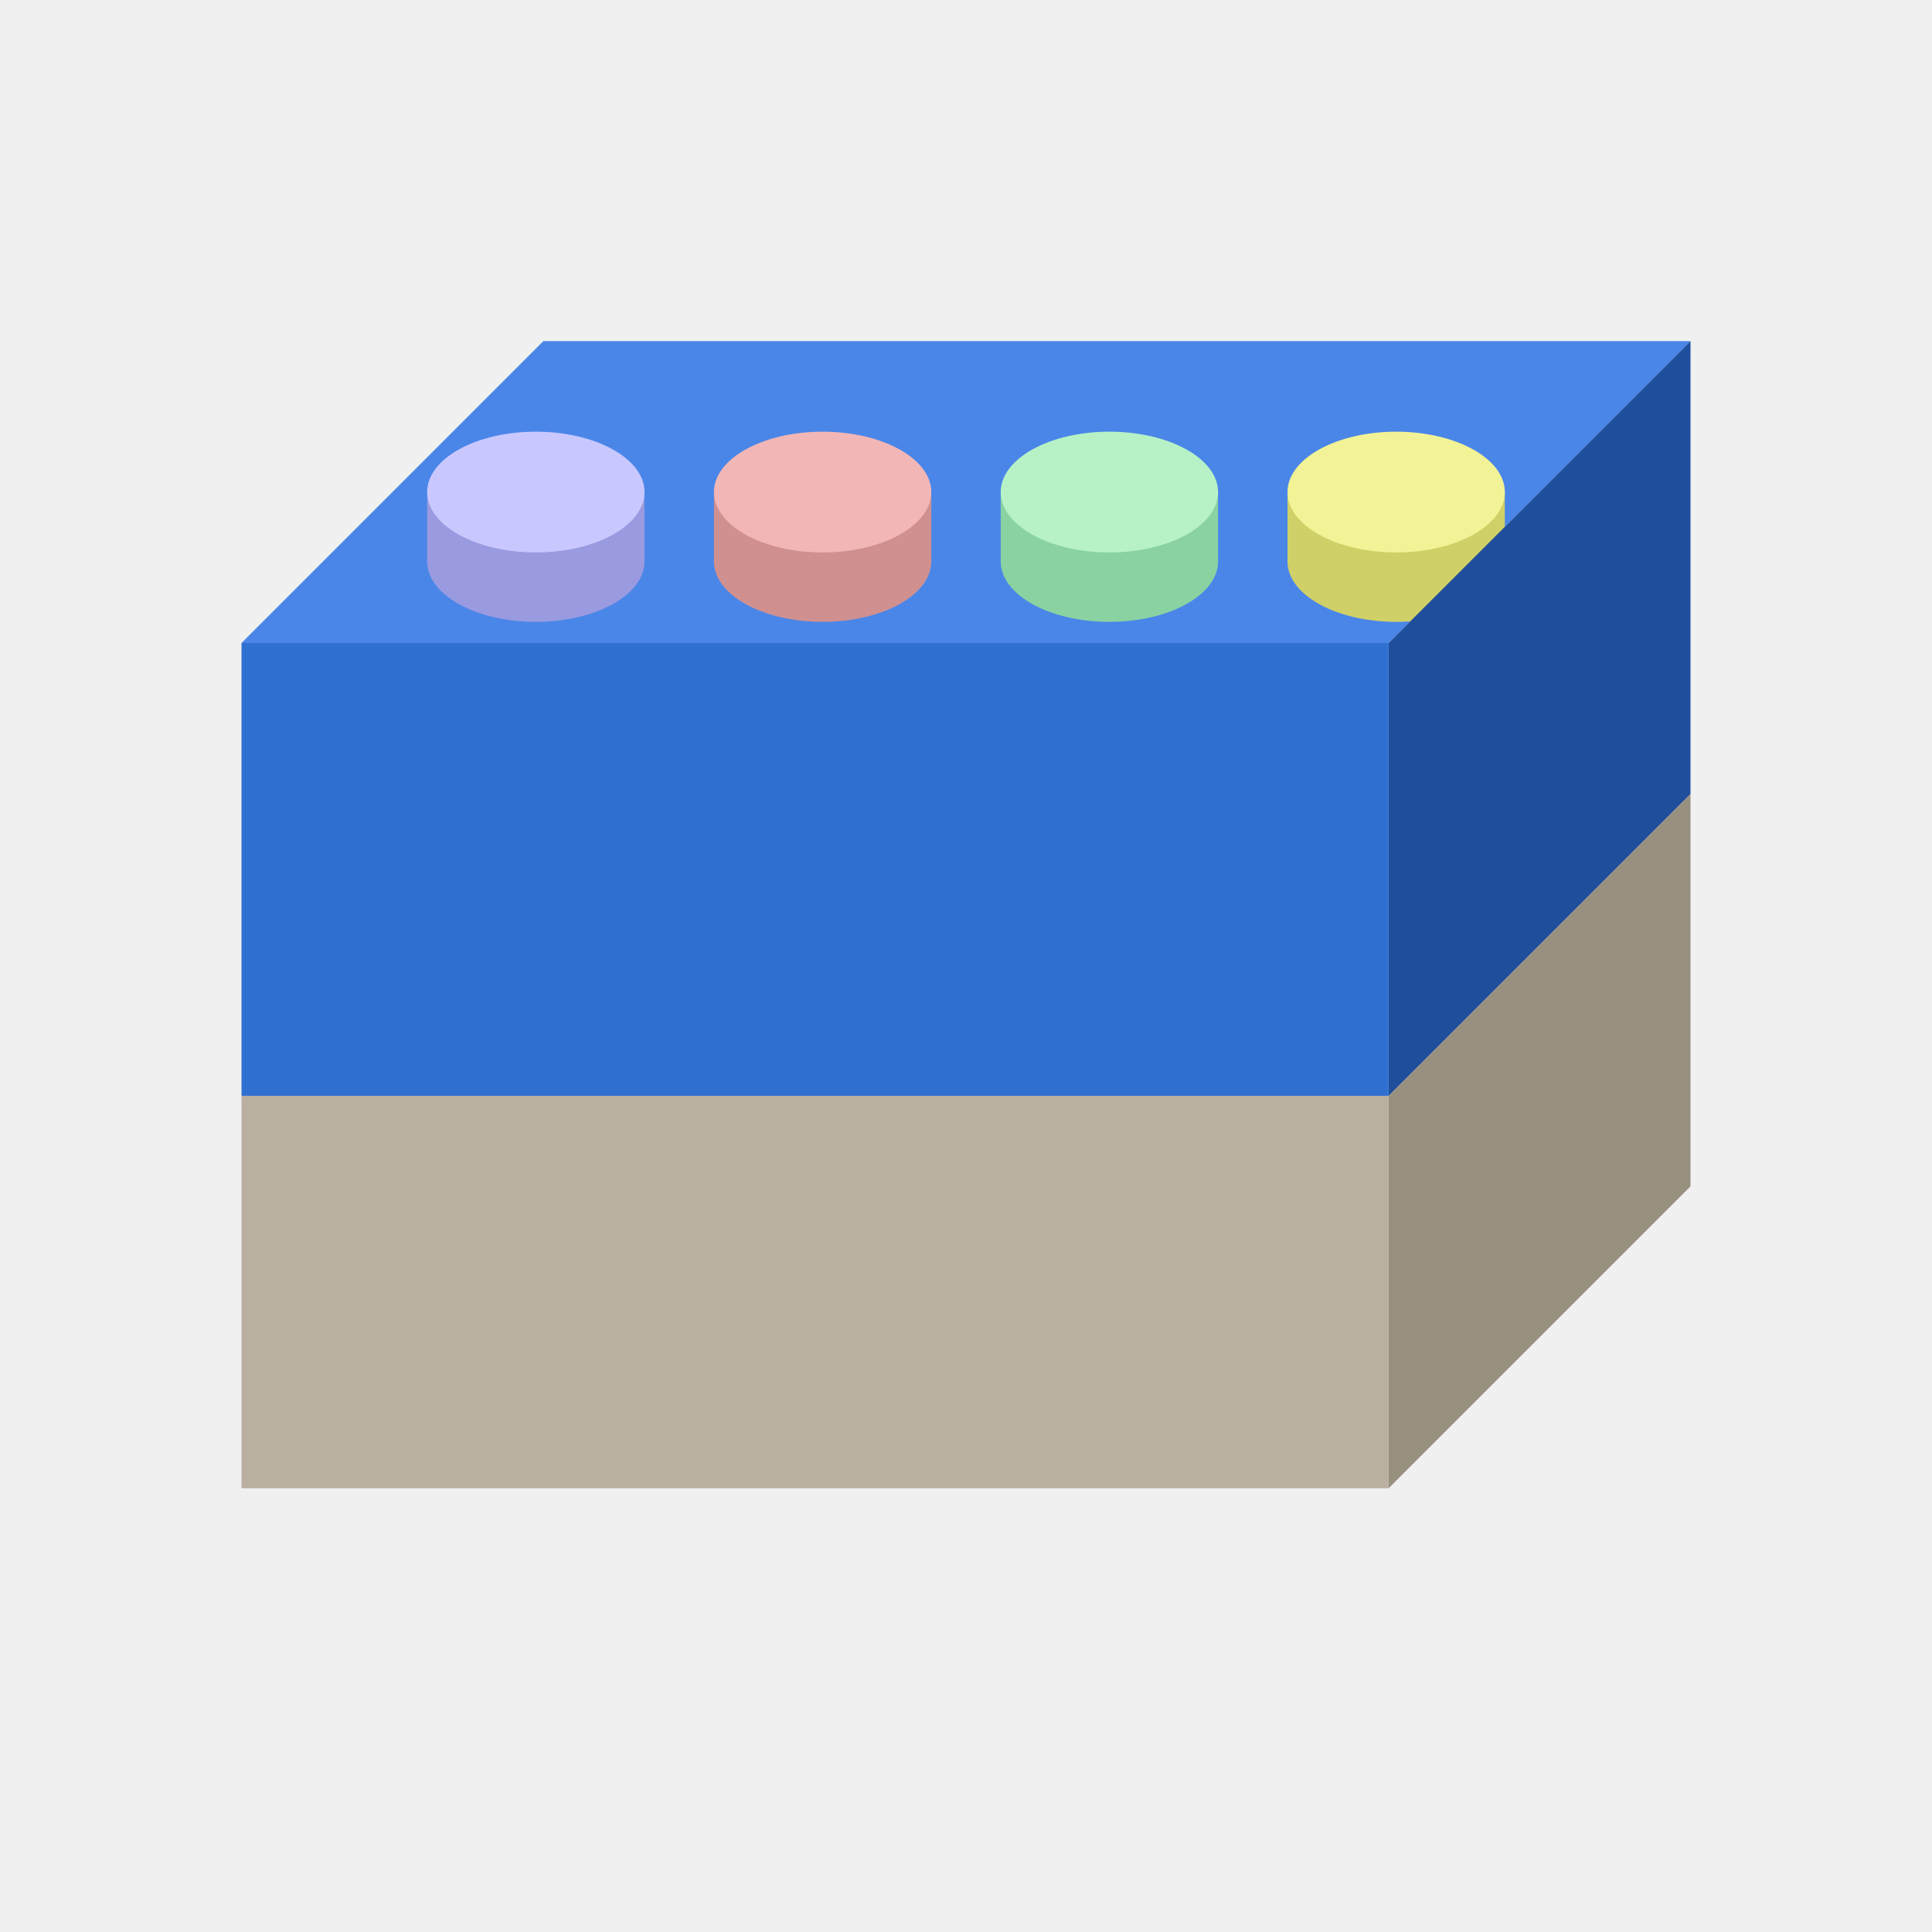
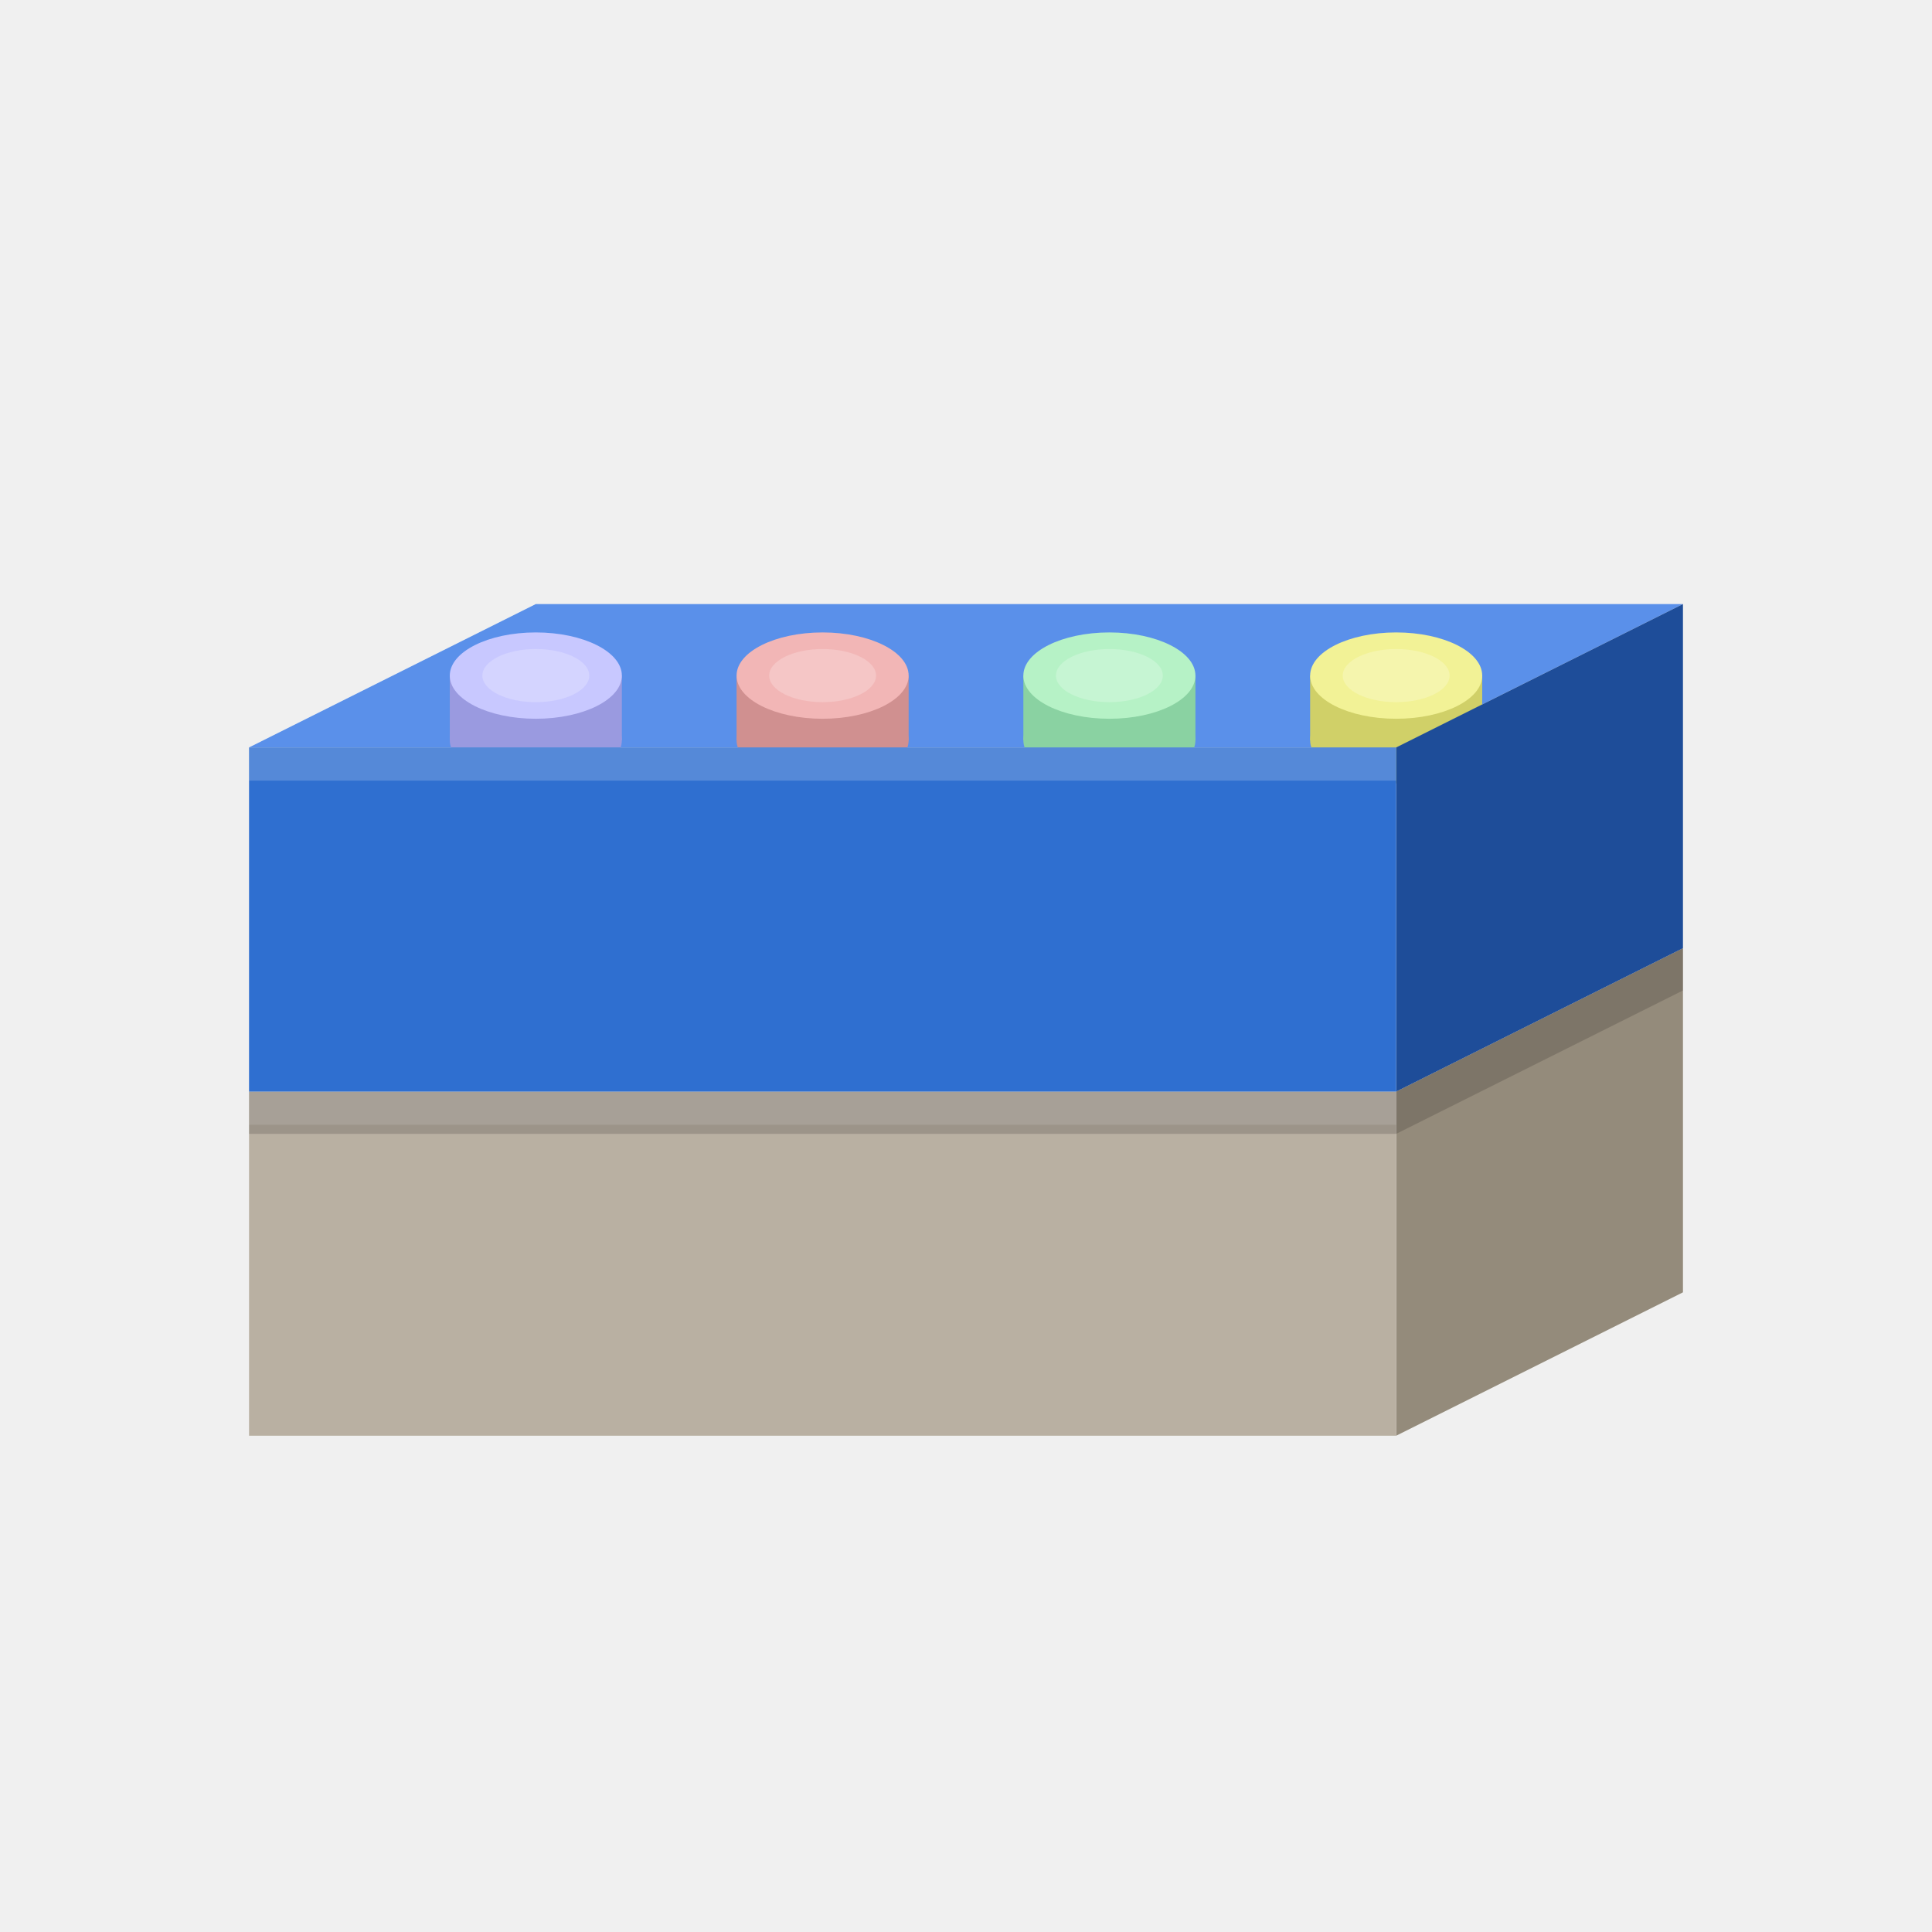
<svg xmlns="http://www.w3.org/2000/svg" viewBox="0 0 64 64" role="img" aria-label="Tinkhaven Typing">
-   <polygon points="46.00,36.30 56.00,26.30 56.00,39.30 46.00,49.30" fill="#98907f" />
-   <polygon points="8.00,36.30 46.00,36.30 46.00,49.30 8.00,49.30" fill="#b9b0a2" />
-   <polygon points="8.00,21.30 18.00,11.30 56.00,11.30 46.00,21.30" fill="#4a86e8" />
-   <ellipse cx="17.75" cy="18.60" rx="3.6" ry="2.0" fill="#9a9ae0" />
-   <rect x="14.15" y="16.30" width="7.2" height="2.3" fill="#9a9ae0" />
-   <ellipse cx="17.75" cy="16.30" rx="3.6" ry="2.0" fill="#c8c8ff" />
-   <ellipse cx="27.25" cy="18.60" rx="3.6" ry="2.0" fill="#d09090" />
-   <rect x="23.65" y="16.30" width="7.2" height="2.3" fill="#d09090" />
-   <ellipse cx="27.25" cy="16.30" rx="3.6" ry="2.0" fill="#f2b6b6" />
-   <ellipse cx="36.75" cy="18.60" rx="3.6" ry="2.0" fill="#8ad2a2" />
-   <rect x="33.15" y="16.30" width="7.2" height="2.3" fill="#8ad2a2" />
-   <ellipse cx="36.75" cy="16.30" rx="3.6" ry="2.0" fill="#b6f2c6" />
-   <ellipse cx="46.25" cy="18.60" rx="3.6" ry="2.0" fill="#d0d068" />
-   <rect x="42.65" y="16.30" width="7.2" height="2.3" fill="#d0d068" />
-   <ellipse cx="46.25" cy="16.30" rx="3.6" ry="2.0" fill="#f2f296" />
-   <polygon points="46.00,21.30 56.00,11.30 56.00,26.30 46.00,36.30" fill="#1f4f9c" />
-   <polygon points="8.00,21.30 46.00,21.30 46.00,36.30 8.00,36.30" fill="#2f6fd0" />
+   <polygon points="46.25,36.16 55.75,31.41 55.75,42.81 46.25,47.56" fill="#948b7b" />
+   <polygon points="8.25,36.16 46.25,36.16 46.25,47.56 8.25,47.56" fill="#b9b0a2" />
+   <rect x="8.25" y="36.16" width="38.00" height="1.1" fill="#fff" opacity=".18" />
+   <rect x="8.25" y="36.16" width="38.00" height="1.4" fill="#000" opacity=".16" />
+   <polygon points="46.25,36.16 55.75,31.41 55.75,32.81 46.25,37.56" fill="#000" opacity=".16" />
+   <polygon points="8.25,24.76 17.75,20.01 55.75,20.01 46.25,24.76" fill="#5a90ea" />
+   <ellipse cx="17.75" cy="24.52" rx="2.85" ry="1.43" fill="#9a9ae0" />
+   <rect x="14.90" y="22.38" width="5.70" height="2.14" fill="#9a9ae0" />
+   <ellipse cx="17.75" cy="22.38" rx="2.85" ry="1.43" fill="#c8c8ff" />
+   <ellipse cx="17.75" cy="22.38" rx="1.77" ry="0.88" fill="#fff" opacity=".22" />
+   <ellipse cx="27.25" cy="24.52" rx="2.85" ry="1.43" fill="#d09090" />
+   <rect x="24.40" y="22.38" width="5.70" height="2.14" fill="#d09090" />
+   <ellipse cx="27.25" cy="22.38" rx="2.85" ry="1.43" fill="#f2b6b6" />
+   <ellipse cx="27.25" cy="22.38" rx="1.77" ry="0.88" fill="#fff" opacity=".22" />
+   <ellipse cx="36.75" cy="24.52" rx="2.85" ry="1.43" fill="#8ad2a2" />
+   <rect x="33.90" y="22.38" width="5.70" height="2.14" fill="#8ad2a2" />
+   <ellipse cx="36.75" cy="22.38" rx="2.85" ry="1.43" fill="#b6f2c6" />
+   <ellipse cx="36.75" cy="22.38" rx="1.77" ry="0.88" fill="#fff" opacity=".22" />
+   <ellipse cx="46.25" cy="24.52" rx="2.85" ry="1.43" fill="#d0d068" />
+   <rect x="43.40" y="22.38" width="5.70" height="2.14" fill="#d0d068" />
+   <ellipse cx="46.25" cy="22.38" rx="2.85" ry="1.43" fill="#f2f296" />
+   <ellipse cx="46.25" cy="22.38" rx="1.77" ry="0.88" fill="#fff" opacity=".22" />
+   <polygon points="46.25,24.76 55.75,20.01 55.75,31.41 46.25,36.16" fill="#1e4d99" />
+   <polygon points="8.25,24.76 46.25,24.76 46.25,36.16 8.25,36.16" fill="#2f6fd0" />
+   <rect x="8.25" y="24.76" width="38.00" height="1.1" fill="#fff" opacity=".18" />
</svg>
